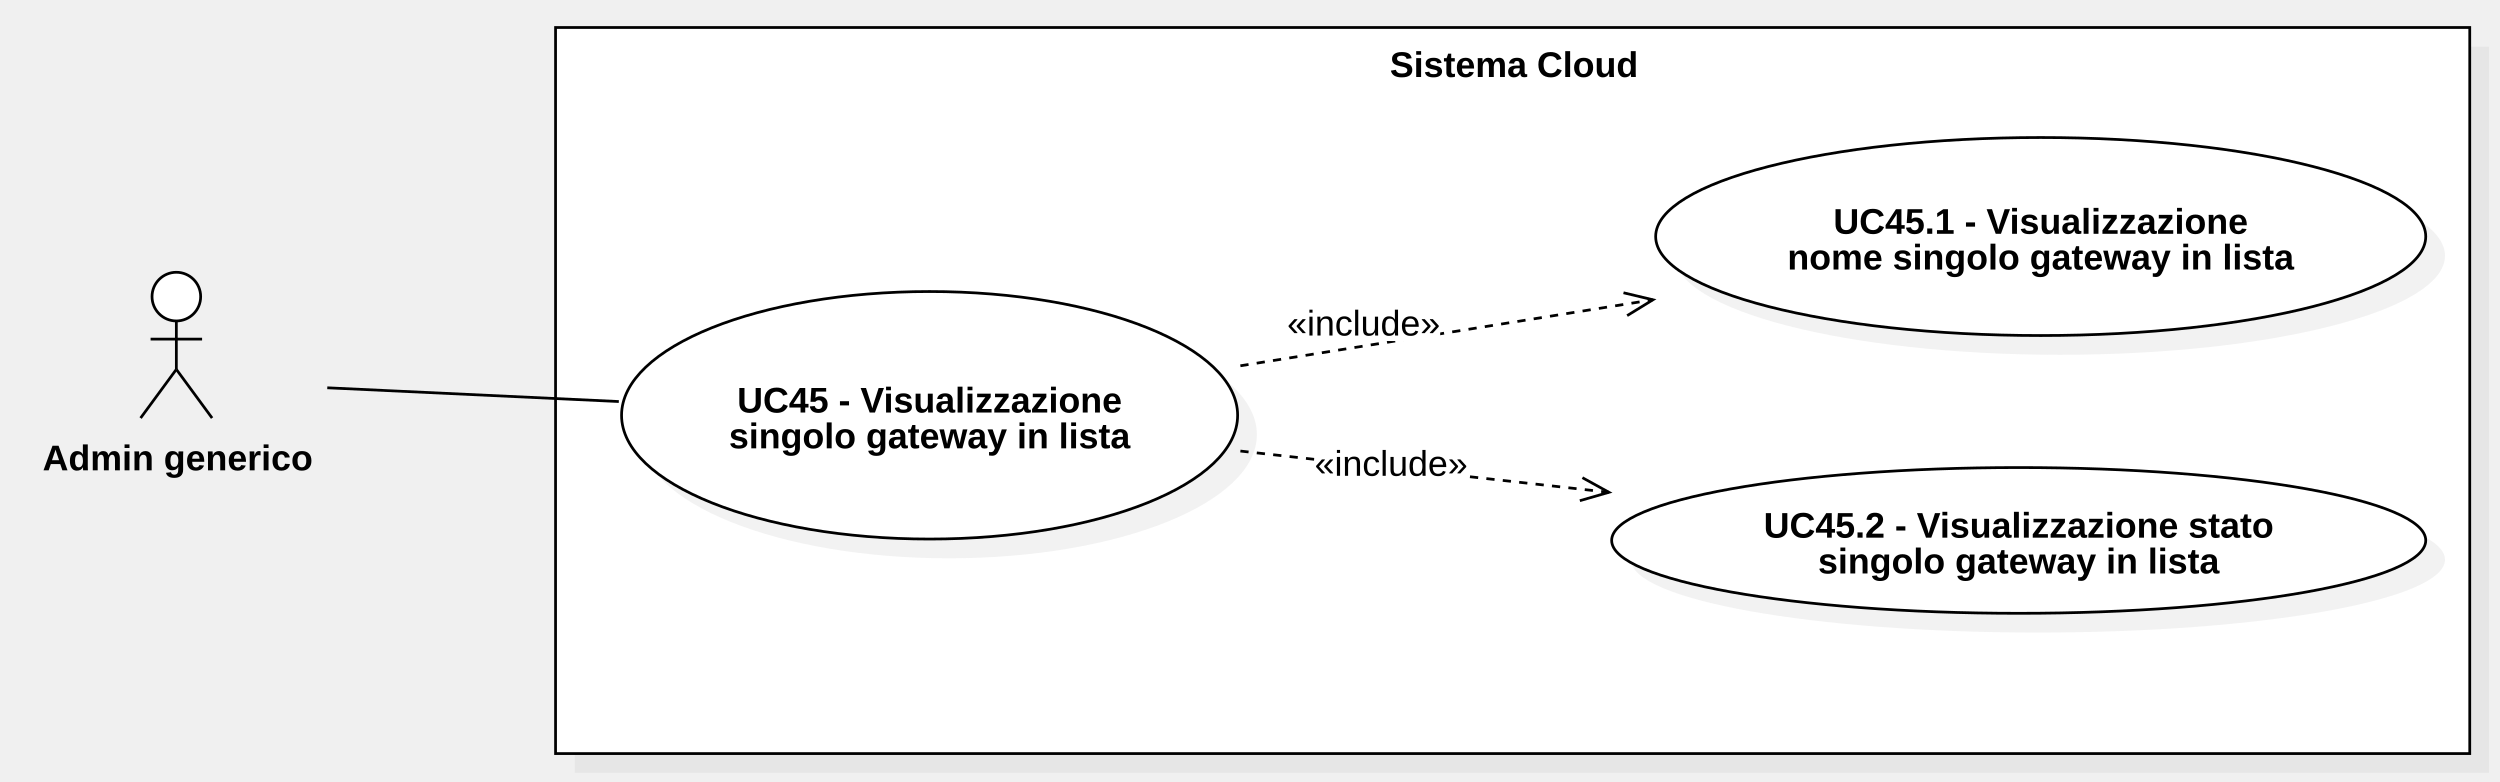
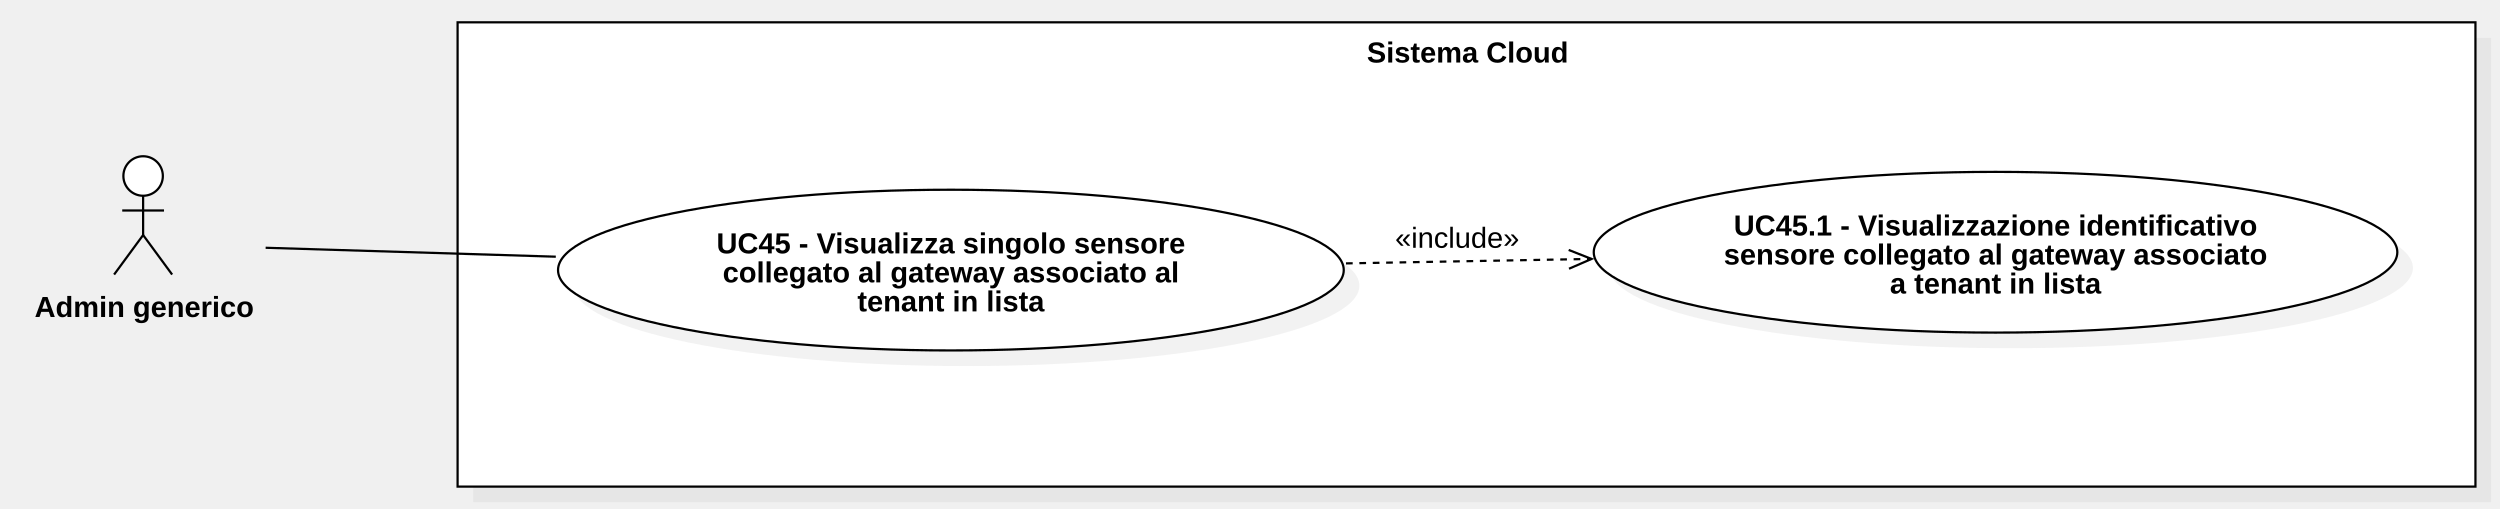
- <svg xmlns="http://www.w3.org/2000/svg" version="1.1" width="909" height="284">
+ <svg xmlns="http://www.w3.org/2000/svg" version="1.1" width="1120" height="228">
  <defs />
  <g>
    <g>
-       <rect fill="#C0C0C0" stroke="none" x="383" y="337" width="696" height="264" transform="matrix(1 0 0 1 -174 -320)" fill-opacity="0.2" />
+       <rect fill="#C0C0C0" stroke="none" x="319" y="511" width="904" height="208" transform="matrix(1 0 0 1 -107 -494)" fill-opacity="0.2" />
    </g>
    <g>
-       <rect fill="#ffffff" stroke="none" x="376" y="330" width="696" height="264" transform="matrix(1 0 0 1 -174 -320)" />
+       <rect fill="#ffffff" stroke="none" x="312" y="504" width="904" height="208" transform="matrix(1 0 0 1 -107 -494)" />
    </g>
    <g>
-       <path fill="none" stroke="#000000" paint-order="fill stroke markers" d=" M 202 10 L 898 10 L 898 274 L 202 274 L 202 10 Z Z" stroke-miterlimit="10" stroke-dasharray="" />
+       <path fill="none" stroke="#000000" paint-order="fill stroke markers" d=" M 205 10 L 1109 10 L 1109 218 L 205 218 L 205 10 Z Z" stroke-miterlimit="10" stroke-dasharray="" />
    </g>
    <g>
      <g>
        <path fill="none" stroke="none" />
-         <text fill="#000000" stroke="none" font-family="Arial" font-size="13px" font-style="normal" font-weight="bold" text-decoration="undefined" x="724.5" y="343.5" text-anchor="middle" dominant-baseline="central" transform="matrix(1 0 0 1 -174 -320)">Sistema Cloud</text>
+         <text fill="#000000" stroke="none" font-family="Arial" font-size="13px" font-style="normal" font-weight="bold" text-decoration="undefined" x="764.5" y="517.5" text-anchor="middle" dominant-baseline="central" transform="matrix(1 0 0 1 -107 -494)">Sistema Cloud</text>
      </g>
    </g>
    <g>
-       <path fill="#ffffff" stroke="none" paint-order="stroke fill markers" d=" M 55.278 107.85 C 55.278 102.962 59.236 99 64.118 99 C 69 99 72.958 102.962 72.958 107.85 C 72.958 112.738 69 116.7 64.118 116.7 C 59.236 116.7 55.278 112.738 55.278 107.85 Z" />
+       <path fill="#ffffff" stroke="none" paint-order="stroke fill markers" d=" M 55.278 78.85 C 55.278 73.962 59.236 70 64.118 70 C 69 70 72.958 73.962 72.958 78.85 C 72.958 83.738 69 87.7 64.118 87.7 C 59.236 87.7 55.278 83.738 55.278 78.85 Z" />
    </g>
    <g>
-       <path fill="none" stroke="#000000" paint-order="fill stroke markers" d=" M 55.278 107.85 C 55.278 102.962 59.236 99 64.118 99 C 69 99 72.958 102.962 72.958 107.85 C 72.958 112.738 69 116.7 64.118 116.7 C 59.236 116.7 55.278 112.738 55.278 107.85 Z" stroke-miterlimit="10" stroke-dasharray="" />
+       <path fill="none" stroke="#000000" paint-order="fill stroke markers" d=" M 55.278 78.85 C 55.278 73.962 59.236 70 64.118 70 C 69 70 72.958 73.962 72.958 78.85 C 72.958 83.738 69 87.7 64.118 87.7 C 59.236 87.7 55.278 83.738 55.278 78.85 Z" stroke-miterlimit="10" stroke-dasharray="" />
    </g>
    <g>
-       <path fill="none" stroke="#000000" paint-order="fill stroke markers" d=" M 64.118 116.7 L 64.118 134.3" stroke-miterlimit="10" stroke-dasharray="" />
+       <path fill="none" stroke="#000000" paint-order="fill stroke markers" d=" M 64.118 87.7 L 64.118 105.3" stroke-miterlimit="10" stroke-dasharray="" />
    </g>
    <g>
-       <path fill="none" stroke="#000000" paint-order="fill stroke markers" d=" M 54.758 123.3 L 73.478 123.3" stroke-miterlimit="10" stroke-dasharray="" />
+       <path fill="none" stroke="#000000" paint-order="fill stroke markers" d=" M 54.758 94.3 L 73.478 94.3" stroke-miterlimit="10" stroke-dasharray="" />
    </g>
    <g>
-       <path fill="none" stroke="#000000" paint-order="fill stroke markers" d=" M 64.118 134.3 L 51.118 152" stroke-miterlimit="10" stroke-dasharray="" />
+       <path fill="none" stroke="#000000" paint-order="fill stroke markers" d=" M 64.118 105.3 L 51.118 123" stroke-miterlimit="10" stroke-dasharray="" />
    </g>
    <g>
-       <path fill="none" stroke="#000000" paint-order="fill stroke markers" d=" M 64.118 134.3 L 77.118 152" stroke-miterlimit="10" stroke-dasharray="" />
+       <path fill="none" stroke="#000000" paint-order="fill stroke markers" d=" M 64.118 105.3 L 77.118 123" stroke-miterlimit="10" stroke-dasharray="" />
    </g>
    <g>
      <g>
        <path fill="none" stroke="none" />
-         <text fill="#000000" stroke="none" font-family="Arial" font-size="13px" font-style="normal" font-weight="bold" text-decoration="undefined" x="238.618" y="486.5" text-anchor="middle" dominant-baseline="central" transform="matrix(1 0 0 1 -174 -320)">Admin generico</text>
+         <text fill="#000000" stroke="none" font-family="Arial" font-size="13px" font-style="normal" font-weight="bold" text-decoration="undefined" x="171.618" y="631.5" text-anchor="middle" dominant-baseline="central" transform="matrix(1 0 0 1 -107 -494)">Admin generico</text>
      </g>
    </g>
    <g>
-       <path fill="#C0C0C0" stroke="none" paint-order="stroke fill markers" d=" M 233 158 C 233 133.147 283.144 113 345 113 C 406.856 113 457 133.147 457 158 C 457 182.853 406.856 203 345 203 C 283.144 203 233 182.853 233 158 Z" fill-opacity="0.2" />
+       <path fill="#C0C0C0" stroke="none" paint-order="stroke fill markers" d=" M 257 128 C 257 108.118 335.798 92 433 92 C 530.202 92 609 108.118 609 128 C 609 147.882 530.202 164 433 164 C 335.798 164 257 147.882 257 128 Z" fill-opacity="0.2" />
    </g>
    <g>
-       <path fill="#ffffff" stroke="none" paint-order="stroke fill markers" d=" M 226 151 C 226 126.147 276.144 106 338 106 C 399.856 106 450 126.147 450 151 C 450 175.853 399.856 196 338 196 C 276.144 196 226 175.853 226 151 Z" />
+       <path fill="#ffffff" stroke="none" paint-order="stroke fill markers" d=" M 250 121 C 250 101.118 328.798 85 426 85 C 523.202 85 602 101.118 602 121 C 602 140.882 523.202 157 426 157 C 328.798 157 250 140.882 250 121 Z" />
    </g>
    <g>
-       <path fill="none" stroke="#000000" paint-order="fill stroke markers" d=" M 226 151 C 226 126.147 276.144 106 338 106 C 399.856 106 450 126.147 450 151 C 450 175.853 399.856 196 338 196 C 276.144 196 226 175.853 226 151 Z" stroke-miterlimit="10" stroke-dasharray="" />
+       <path fill="none" stroke="#000000" paint-order="fill stroke markers" d=" M 250 121 C 250 101.118 328.798 85 426 85 C 523.202 85 602 101.118 602 121 C 602 140.882 523.202 157 426 157 C 328.798 157 250 140.882 250 121 Z" stroke-miterlimit="10" stroke-dasharray="" />
    </g>
    <g>
      <g>
        <path fill="none" stroke="none" />
-         <text fill="#000000" stroke="none" font-family="Arial" font-size="13px" font-style="normal" font-weight="bold" text-decoration="undefined" x="512" y="465.5" text-anchor="middle" dominant-baseline="central" transform="matrix(1 0 0 1 -174 -320)">UC45 - Visualizzazione</text>
-         <text fill="#000000" stroke="none" font-family="Arial" font-size="13px" font-style="normal" font-weight="bold" text-decoration="undefined" x="512" y="478.5" text-anchor="middle" dominant-baseline="central" transform="matrix(1 0 0 1 -174 -320)">singolo gateway in lista</text>
+         <text fill="#000000" stroke="none" font-family="Arial" font-size="13px" font-style="normal" font-weight="bold" text-decoration="undefined" x="533" y="603" text-anchor="middle" dominant-baseline="central" transform="matrix(1 0 0 1 -107 -494)">UC45 - Visualizza singolo sensore</text>
+         <text fill="#000000" stroke="none" font-family="Arial" font-size="13px" font-style="normal" font-weight="bold" text-decoration="undefined" x="533" y="616" text-anchor="middle" dominant-baseline="central" transform="matrix(1 0 0 1 -107 -494)">collegato al gateway associato al</text>
+         <text fill="#000000" stroke="none" font-family="Arial" font-size="13px" font-style="normal" font-weight="bold" text-decoration="undefined" x="533" y="629" text-anchor="middle" dominant-baseline="central" transform="matrix(1 0 0 1 -107 -494)">tenant in lista</text>
      </g>
    </g>
    <g>
-       <path fill="#C0C0C0" stroke="none" paint-order="stroke fill markers" d=" M 609 93 C 609 73.118 671.68 57 749 57 C 826.32 57 889 73.118 889 93 C 889 112.882 826.32 129 749 129 C 671.68 129 609 112.882 609 93 Z" fill-opacity="0.2" />
+       <path fill="#C0C0C0" stroke="none" paint-order="stroke fill markers" d=" M 721 120 C 721 100.118 801.589 84 901 84 C 1000.411 84 1081 100.118 1081 120 C 1081 139.882 1000.411 156 901 156 C 801.589 156 721 139.882 721 120 Z" fill-opacity="0.2" />
    </g>
    <g>
-       <path fill="#ffffff" stroke="none" paint-order="stroke fill markers" d=" M 602 86 C 602 66.118 664.68 50 742 50 C 819.32 50 882 66.118 882 86 C 882 105.882 819.32 122 742 122 C 664.68 122 602 105.882 602 86 Z" />
+       <path fill="#ffffff" stroke="none" paint-order="stroke fill markers" d=" M 714 113 C 714 93.118 794.589 77 894 77 C 993.411 77 1074 93.118 1074 113 C 1074 132.882 993.411 149 894 149 C 794.589 149 714 132.882 714 113 Z" />
    </g>
    <g>
-       <path fill="none" stroke="#000000" paint-order="fill stroke markers" d=" M 602 86 C 602 66.118 664.68 50 742 50 C 819.32 50 882 66.118 882 86 C 882 105.882 819.32 122 742 122 C 664.68 122 602 105.882 602 86 Z" stroke-miterlimit="10" stroke-dasharray="" />
+       <path fill="none" stroke="#000000" paint-order="fill stroke markers" d=" M 714 113 C 714 93.118 794.589 77 894 77 C 993.411 77 1074 93.118 1074 113 C 1074 132.882 993.411 149 894 149 C 794.589 149 714 132.882 714 113 Z" stroke-miterlimit="10" stroke-dasharray="" />
    </g>
    <g>
      <g>
        <path fill="none" stroke="none" />
-         <text fill="#000000" stroke="none" font-family="Arial" font-size="13px" font-style="normal" font-weight="bold" text-decoration="undefined" x="916" y="400.5" text-anchor="middle" dominant-baseline="central" transform="matrix(1 0 0 1 -174 -320)">UC45.1 - Visualizzazione</text>
-         <text fill="#000000" stroke="none" font-family="Arial" font-size="13px" font-style="normal" font-weight="bold" text-decoration="undefined" x="916" y="413.5" text-anchor="middle" dominant-baseline="central" transform="matrix(1 0 0 1 -174 -320)">nome singolo gateway in lista</text>
+         <text fill="#000000" stroke="none" font-family="Arial" font-size="13px" font-style="normal" font-weight="bold" text-decoration="undefined" x="1001" y="595" text-anchor="middle" dominant-baseline="central" transform="matrix(1 0 0 1 -107 -494)">UC45.1 - Visualizzazione identificativo</text>
+         <text fill="#000000" stroke="none" font-family="Arial" font-size="13px" font-style="normal" font-weight="bold" text-decoration="undefined" x="1001" y="608" text-anchor="middle" dominant-baseline="central" transform="matrix(1 0 0 1 -107 -494)">sensore collegato al gateway associato</text>
+         <text fill="#000000" stroke="none" font-family="Arial" font-size="13px" font-style="normal" font-weight="bold" text-decoration="undefined" x="1001" y="621" text-anchor="middle" dominant-baseline="central" transform="matrix(1 0 0 1 -107 -494)">a tenant in lista</text>
      </g>
    </g>
    <g>
-       <path fill="#C0C0C0" stroke="none" paint-order="stroke fill markers" d=" M 593 203.5 C 593 188.864 659.262 177 741 177 C 822.738 177 889 188.864 889 203.5 C 889 218.136 822.738 230 741 230 C 659.262 230 593 218.136 593 203.5 Z" fill-opacity="0.2" />
+       <path fill="none" stroke="#000000" paint-order="fill stroke markers" d=" M 603 118 L 713 116" stroke-miterlimit="10" stroke-dasharray="3" />
    </g>
    <g>
-       <path fill="#ffffff" stroke="none" paint-order="stroke fill markers" d=" M 586 196.5 C 586 181.864 652.262 170 734 170 C 815.738 170 882 181.864 882 196.5 C 882 211.136 815.738 223 734 223 C 652.262 223 586 211.136 586 196.5 Z" />
+       <path fill="none" stroke="#000000" paint-order="fill stroke markers" d=" M 702.916 120.394 L 713 116 L 702.762 111.976" stroke-miterlimit="10" stroke-dasharray="" />
    </g>
    <g>
-       <path fill="none" stroke="#000000" paint-order="fill stroke markers" d=" M 586 196.5 C 586 181.864 652.262 170 734 170 C 815.738 170 882 181.864 882 196.5 C 882 211.136 815.738 223 734 223 C 652.262 223 586 211.136 586 196.5 Z" stroke-miterlimit="10" stroke-dasharray="" />
+       <rect fill="#ffffff" stroke="none" x="732" y="594" width="55.656" height="13" transform="matrix(1 0 0 1 -107 -494)" />
    </g>
    <g>
      <g>
        <path fill="none" stroke="none" />
-         <text fill="#000000" stroke="none" font-family="Arial" font-size="13px" font-style="normal" font-weight="bold" text-decoration="undefined" x="908" y="511" text-anchor="middle" dominant-baseline="central" transform="matrix(1 0 0 1 -174 -320)">UC45.2 - Visualizzazione stato</text>
-         <text fill="#000000" stroke="none" font-family="Arial" font-size="13px" font-style="normal" font-weight="bold" text-decoration="undefined" x="908" y="524" text-anchor="middle" dominant-baseline="central" transform="matrix(1 0 0 1 -174 -320)">singolo gateway in lista</text>
+         <text fill="#000000" stroke="none" font-family="Arial" font-size="13px" font-style="normal" font-weight="normal" text-decoration="undefined" x="759.828" y="600.5" text-anchor="middle" dominant-baseline="central" transform="matrix(1 0 0 1 -107 -494)">«include»</text>
      </g>
    </g>
    <g>
-       <path fill="none" stroke="#000000" paint-order="fill stroke markers" d=" M 451 133 L 601 109" stroke-miterlimit="10" stroke-dasharray="3" />
-     </g>
-     <g>
-       <path fill="none" stroke="#000000" paint-order="fill stroke markers" d=" M 591.63 114.762 L 601 109 L 590.3 106.449" stroke-miterlimit="10" stroke-dasharray="" />
-     </g>
-     <g>
-       <rect fill="#ffffff" stroke="none" x="642" y="431" width="55.656" height="13" transform="matrix(1 0 0 1 -174 -320)" />
-     </g>
-     <g>
-       <g>
-         <path fill="none" stroke="none" />
-         <text fill="#000000" stroke="none" font-family="Arial" font-size="13px" font-style="normal" font-weight="normal" text-decoration="undefined" x="669.828" y="437.5" text-anchor="middle" dominant-baseline="central" transform="matrix(1 0 0 1 -174 -320)">«include»</text>
-       </g>
-     </g>
-     <g>
-       <path fill="none" stroke="#000000" paint-order="fill stroke markers" d=" M 451 164 L 585 179" stroke-miterlimit="10" stroke-dasharray="3" />
-     </g>
-     <g>
-       <path fill="none" stroke="#000000" paint-order="fill stroke markers" d=" M 574.432 182.053 L 585 179 L 575.369 173.686" stroke-miterlimit="10" stroke-dasharray="" />
-     </g>
-     <g>
-       <rect fill="#ffffff" stroke="none" x="652" y="482" width="55.656" height="13" transform="matrix(1 0 0 1 -174 -320)" />
-     </g>
-     <g>
-       <g>
-         <path fill="none" stroke="none" />
-         <text fill="#000000" stroke="none" font-family="Arial" font-size="13px" font-style="normal" font-weight="normal" text-decoration="undefined" x="679.828" y="488.5" text-anchor="middle" dominant-baseline="central" transform="matrix(1 0 0 1 -174 -320)">«include»</text>
-       </g>
-     </g>
-     <g>
-       <path fill="none" stroke="#000000" paint-order="fill stroke markers" d=" M 225 146 L 119 141" stroke-miterlimit="10" stroke-dasharray="" />
+       <path fill="none" stroke="#000000" paint-order="fill stroke markers" d=" M 249 115 L 119 111" stroke-miterlimit="10" stroke-dasharray="" />
    </g>
  </g>
</svg>
